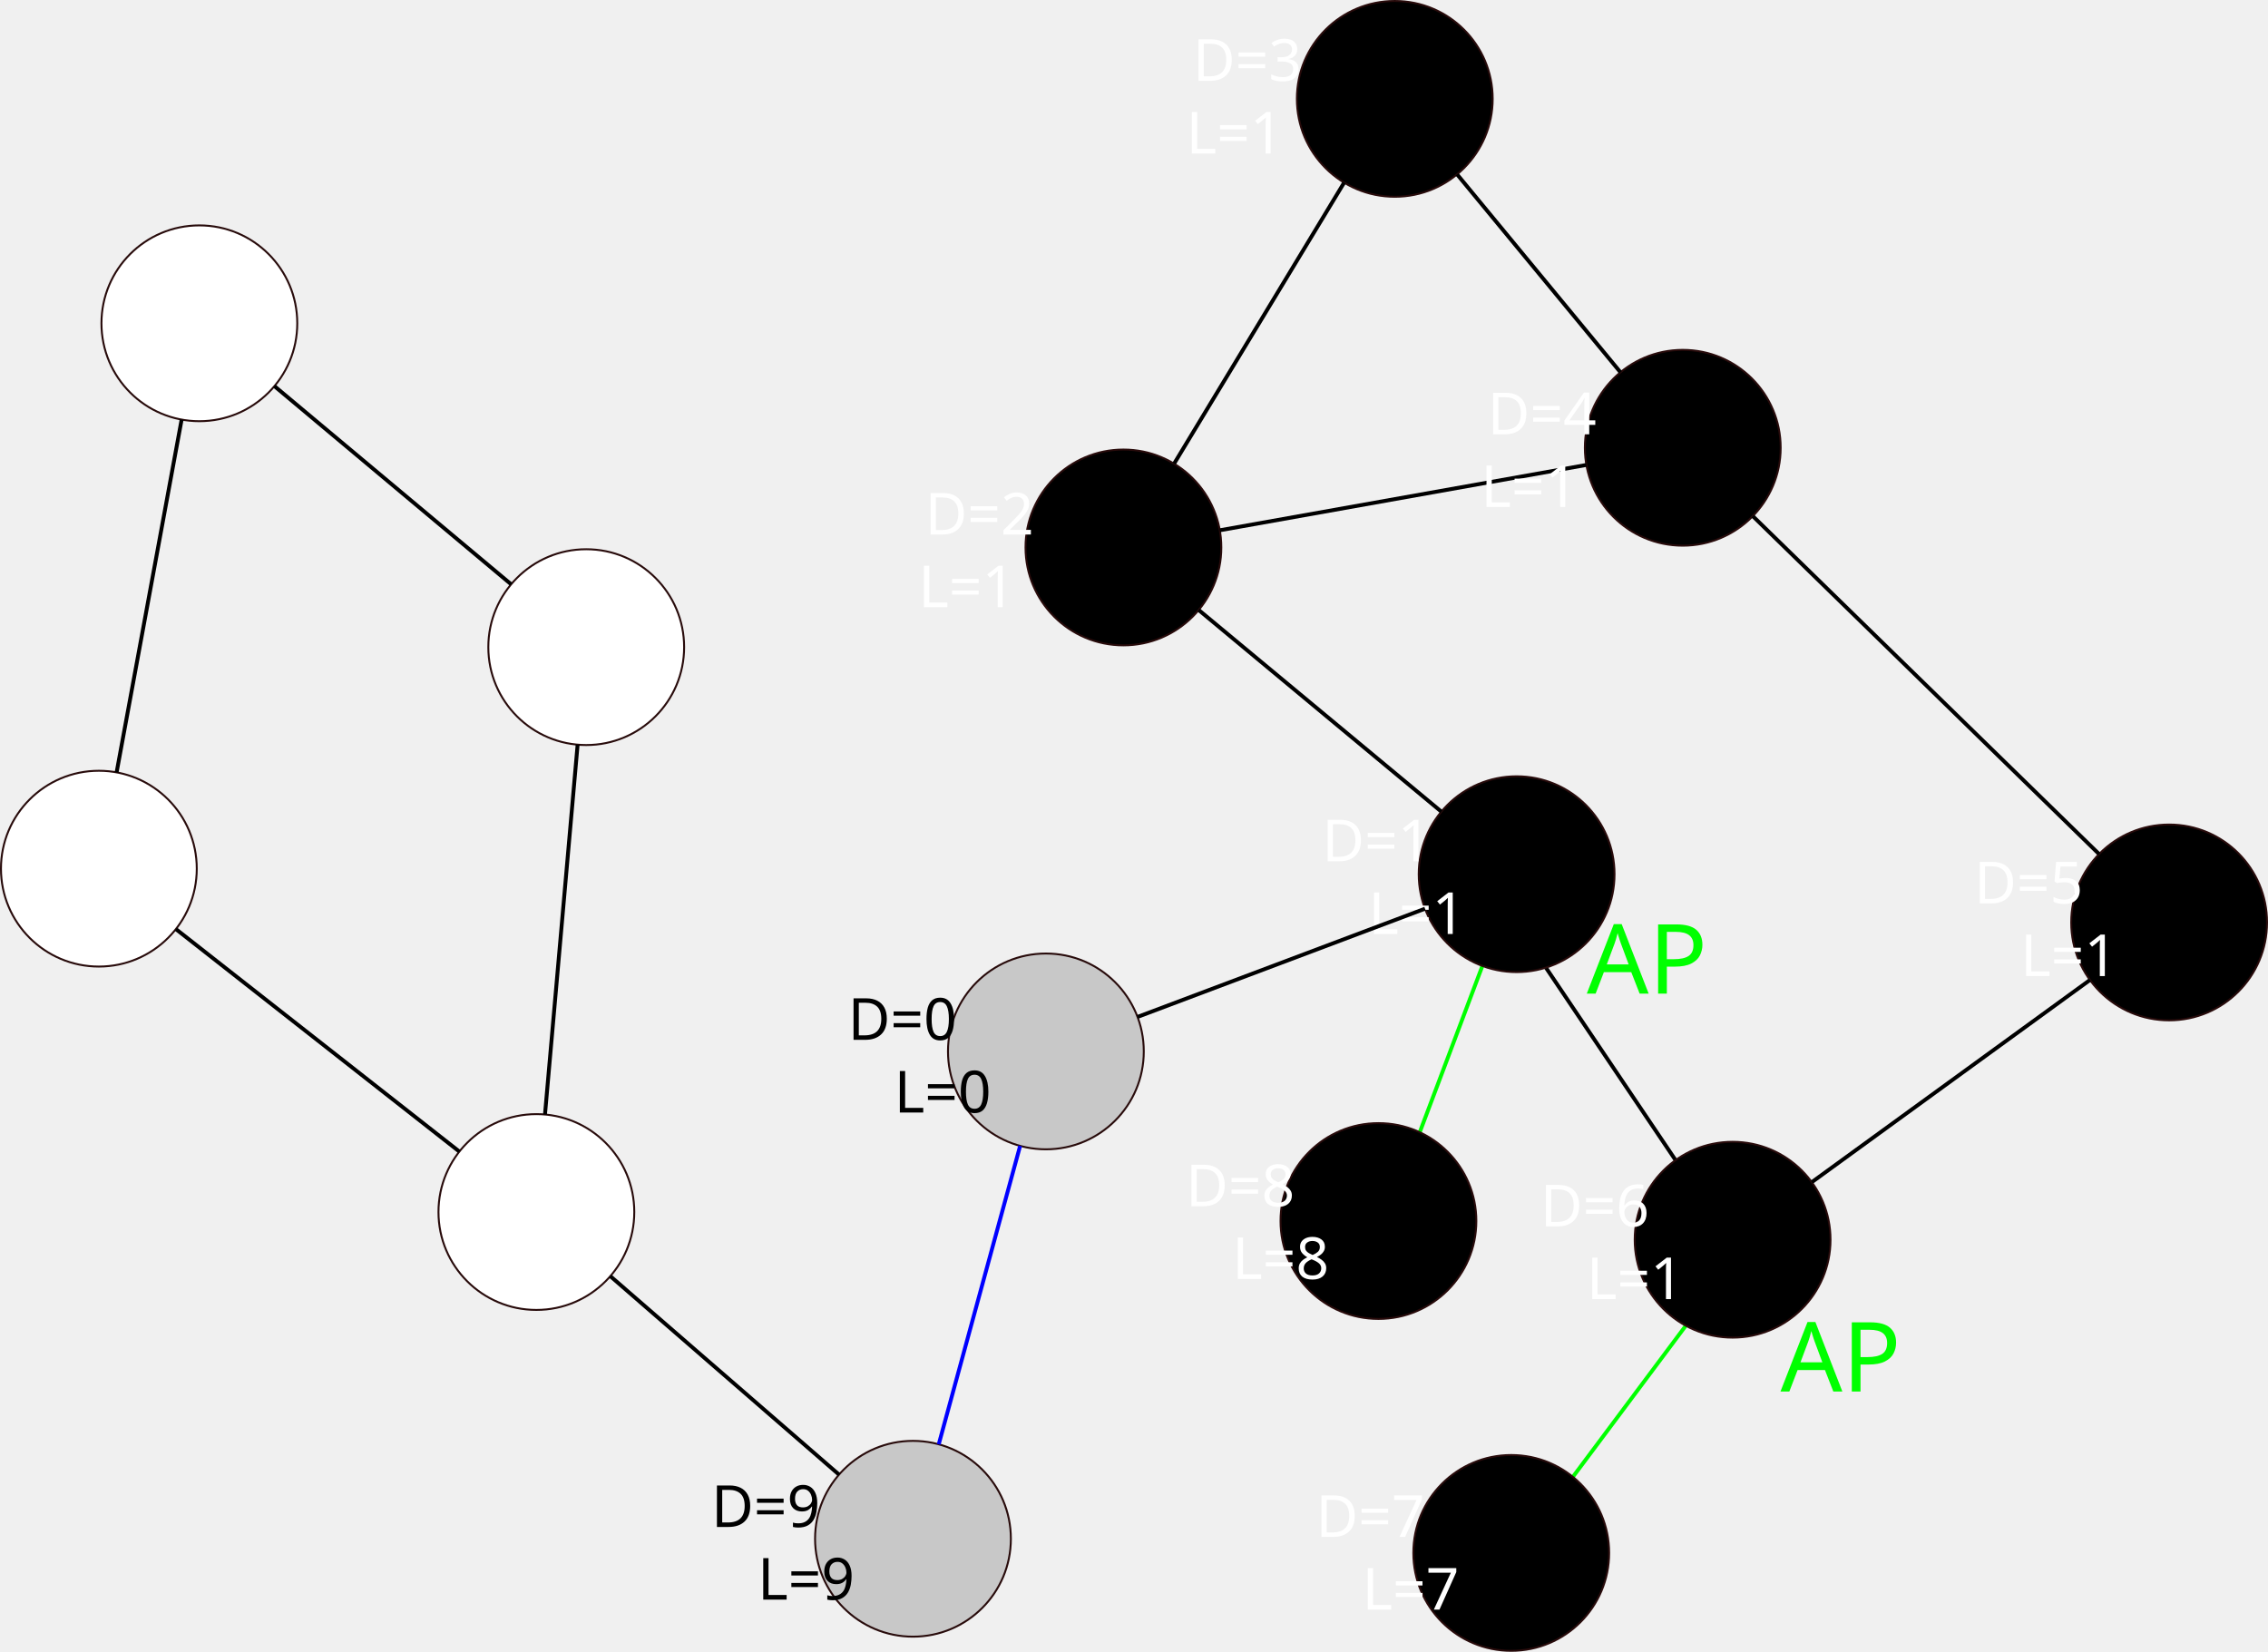
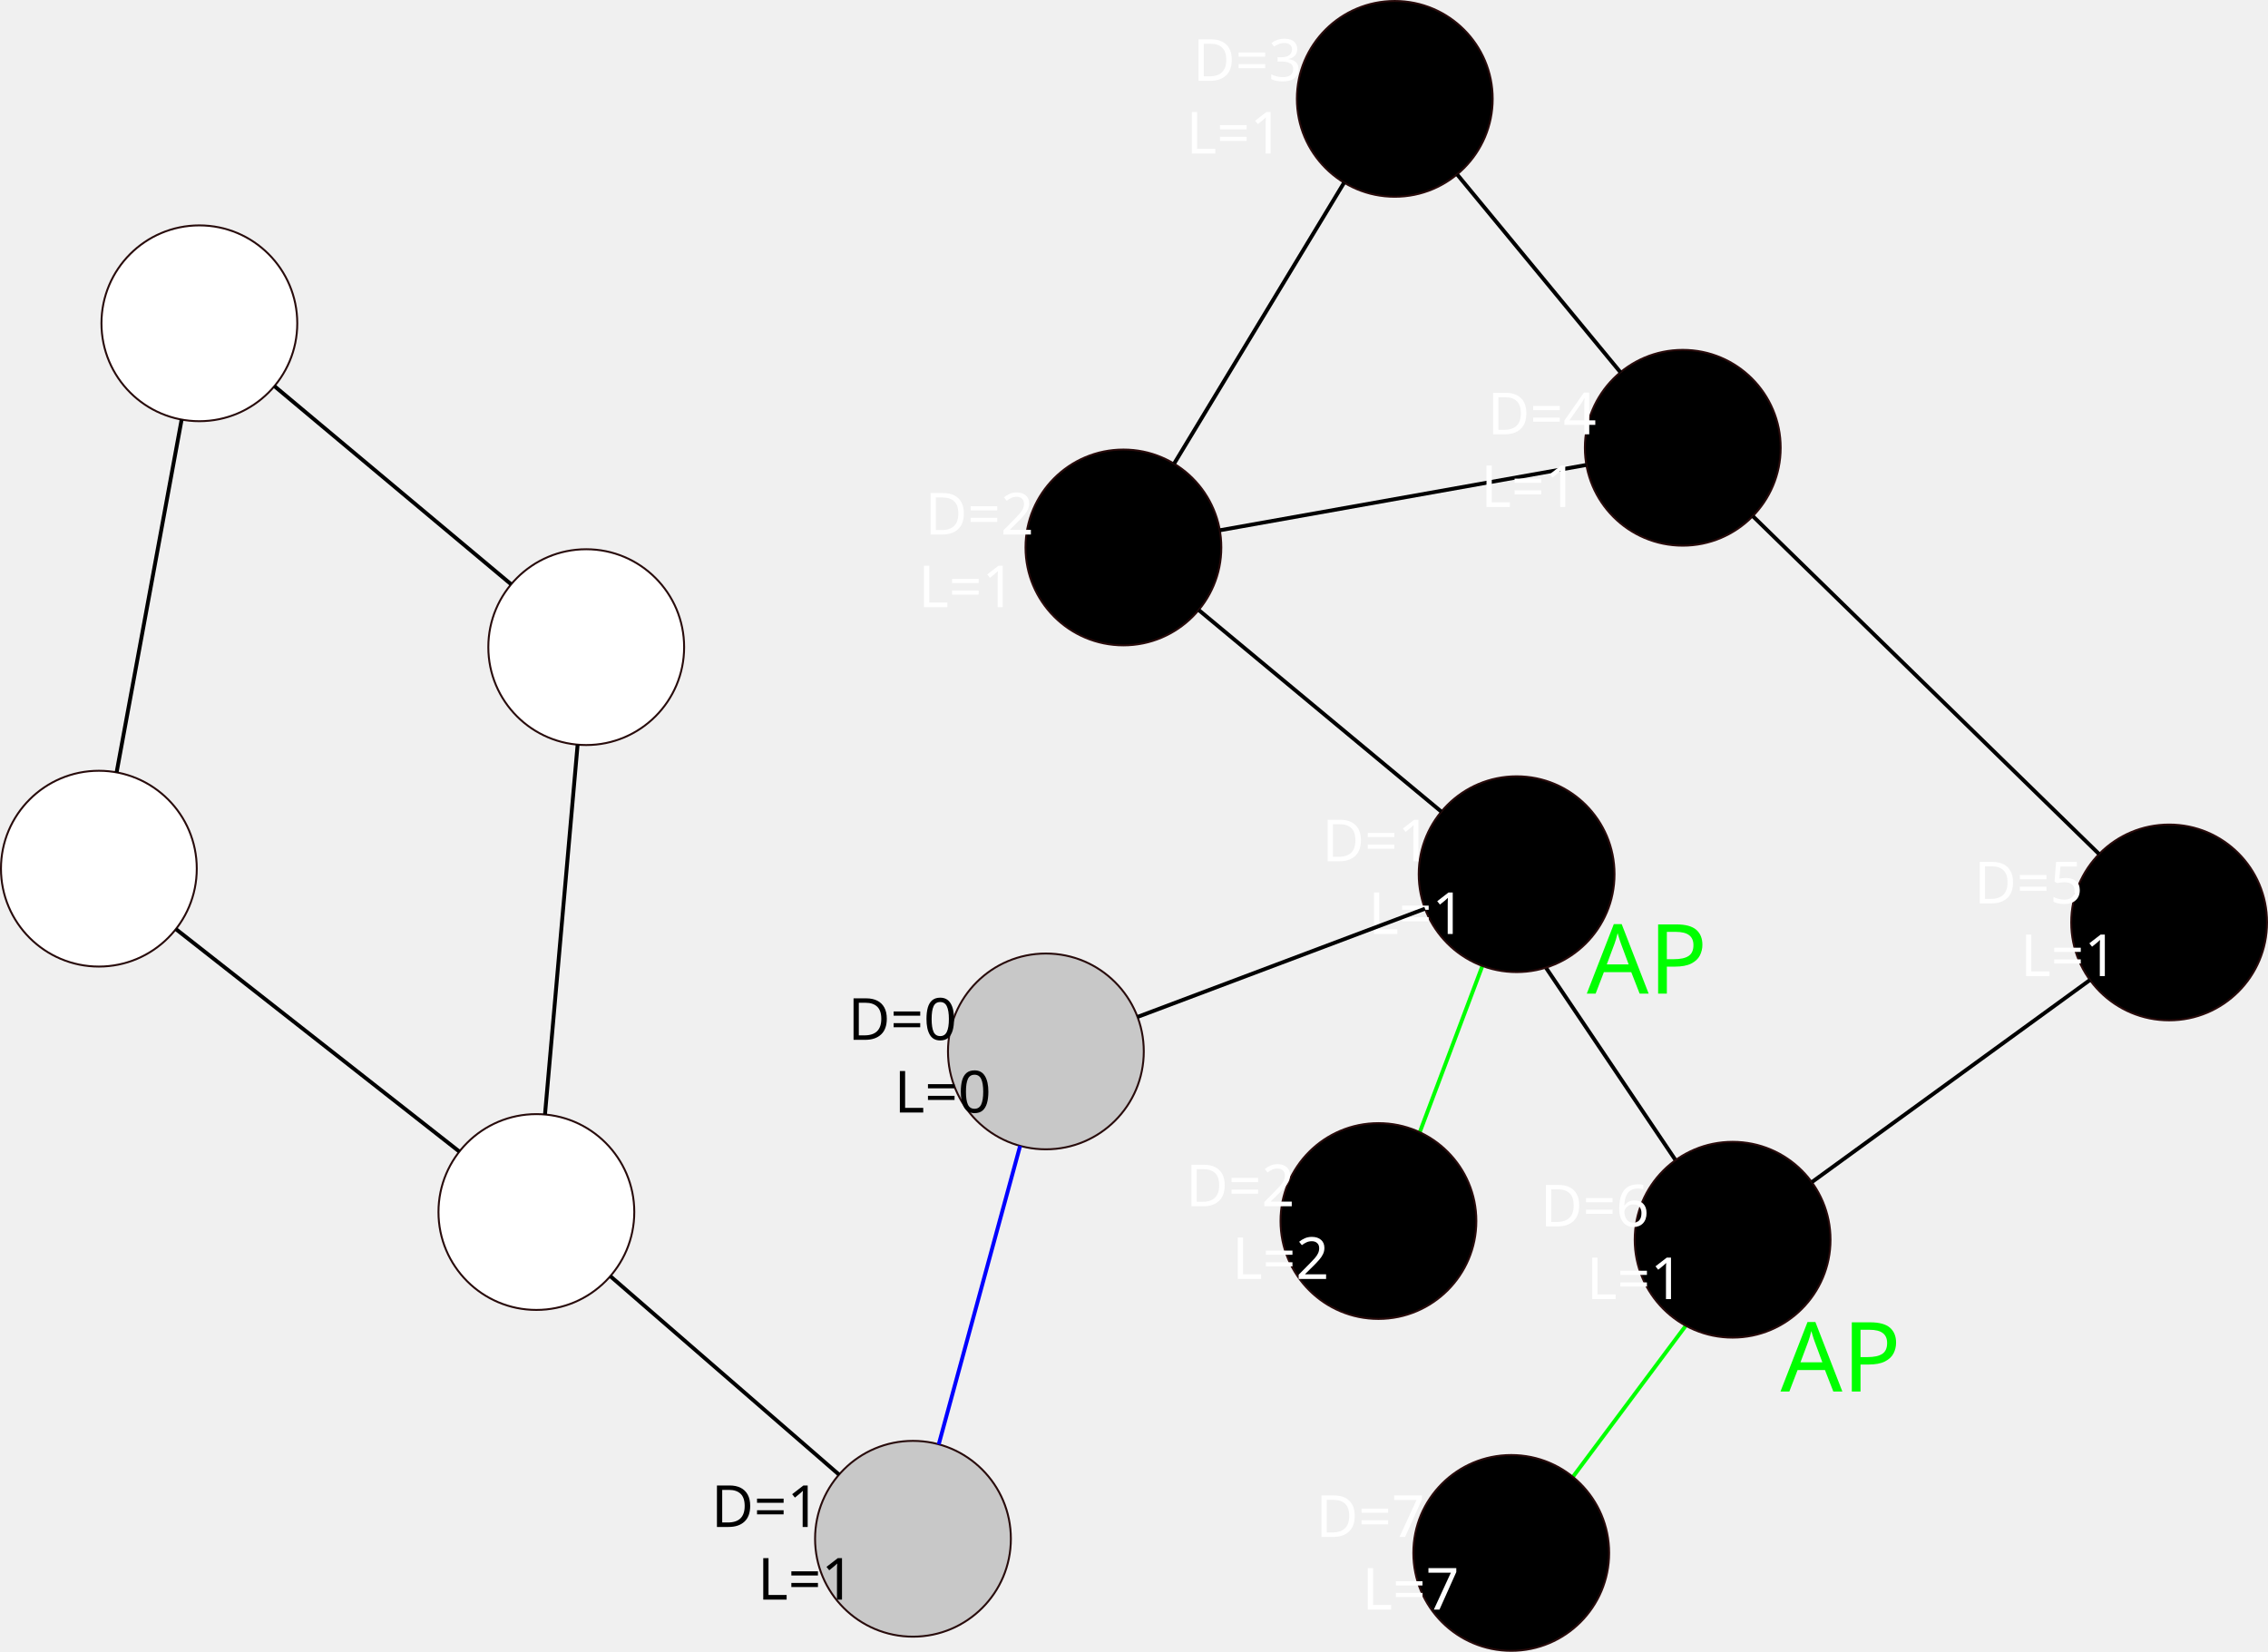
<svg xmlns="http://www.w3.org/2000/svg" width="585.037" height="426.087" id="svg2" version="1.0">
  <defs id="defs4">
    </defs>
  <g id="layer1" transform="translate(-68.7819,-91.14408)">
    <path style="fill:none;fill-opacity:0.75;fill-rule:evenodd;stroke:#00ff00;stroke-width:1px;stroke-linecap:butt;stroke-linejoin:miter;stroke-opacity:1" d="M 356.786,317.159 L 391.071,226.087" id="path2473" transform="translate(68.7819,91.14408)" />
    <path style="fill:none;fill-opacity:0.75;fill-rule:evenodd;stroke:#000000;stroke-width:1px;stroke-linecap:butt;stroke-linejoin:miter;stroke-opacity:1" d="M 451.538,316.971 L 518.208,415.966" id="path2425" />
    <path style="fill:none;fill-opacity:0.75;fill-rule:evenodd;stroke:#00ff00;stroke-width:1px;stroke-linecap:butt;stroke-linejoin:miter;stroke-opacity:1" d="M 457.599,494.758 L 517.198,414.956" id="path2433" />
    <path style="opacity:1;fill:#ffffff;fill-opacity:1;stroke:#280b0b;stroke-width:0.5;stroke-miterlimit:4;stroke-dasharray:none;stroke-opacity:1" id="path2383" d="m 145.462,174.54 a 25.254,25.254 0 0 1 -25.254,25.254 25.254,25.254 0 0 1 -25.254,-25.254 25.254,25.254 0 0 1 25.254,-25.254 25.254,25.254 0 0 1 25.254,25.254 z" />
    <path style="opacity:1;fill:#ffffff;fill-opacity:1;stroke:#280b0b;stroke-width:0.5;stroke-miterlimit:4;stroke-dasharray:none;stroke-opacity:1" id="path2385" d="m 145.462,174.54 a 25.254,25.254 0 0 1 -25.254,25.254 25.254,25.254 0 0 1 -25.254,-25.254 25.254,25.254 0 0 1 25.254,-25.254 25.254,25.254 0 0 1 25.254,25.254 z" transform="translate(-25.92244,140.6797)" />
    <path style="opacity:1;fill:#ffffff;fill-opacity:1;stroke:#280b0b;stroke-width:0.5;stroke-miterlimit:4;stroke-dasharray:none;stroke-opacity:1" id="path2389" d="m 145.462,174.54 a 25.254,25.254 0 0 1 -25.254,25.254 25.254,25.254 0 0 1 -25.254,-25.254 25.254,25.254 0 0 1 25.254,-25.254 25.254,25.254 0 0 1 25.254,25.254 z" transform="translate(99.79185,83.53684)" />
    <path style="opacity:1;fill:#ffffff;fill-opacity:1;stroke:#280b0b;stroke-width:0.5;stroke-miterlimit:4;stroke-dasharray:none;stroke-opacity:1" id="path2391" d="m 145.462,174.54 a 25.254,25.254 0 0 1 -25.254,25.254 25.254,25.254 0 0 1 -25.254,-25.254 25.254,25.254 0 0 1 25.254,-25.254 25.254,25.254 0 0 1 25.254,25.254 z" transform="translate(86.93471,229.2511)" />
    <path style="opacity:1;fill:#c8c8c8;fill-opacity:1;stroke:#280b0b;stroke-width:0.5;stroke-miterlimit:4;stroke-dasharray:none;stroke-opacity:1" id="path2393" d="m 145.462,174.54 a 25.254,25.254 0 0 1 -25.254,25.254 25.254,25.254 0 0 1 -25.254,-25.254 25.254,25.254 0 0 1 25.254,-25.254 25.254,25.254 0 0 1 25.254,25.254 z" transform="translate(184.0776,313.5368)" />
    <path style="opacity:1;fill:#c8c8c8;fill-opacity:1;stroke:#280b0b;stroke-width:0.5;stroke-miterlimit:4;stroke-dasharray:none;stroke-opacity:1" id="path2395" d="m 145.462,174.54 a 25.254,25.254 0 0 1 -25.254,25.254 25.254,25.254 0 0 1 -25.254,-25.254 25.254,25.254 0 0 1 25.254,-25.254 25.254,25.254 0 0 1 25.254,25.254 z" transform="translate(218.3633,187.8226)" />
    <path style="opacity:1;fill:#000000;fill-opacity:1;stroke:#280b0b;stroke-width:0.5;stroke-miterlimit:4;stroke-dasharray:none;stroke-opacity:1" id="path2397" d="m 145.462,174.54 a 25.254,25.254 0 0 1 -25.254,25.254 25.254,25.254 0 0 1 -25.254,-25.254 25.254,25.254 0 0 1 25.254,-25.254 25.254,25.254 0 0 1 25.254,25.254 z" transform="translate(238.3633,57.82255)" />
    <path style="opacity:1;fill:#000000;fill-opacity:1;stroke:#280b0b;stroke-width:0.5;stroke-miterlimit:4;stroke-dasharray:none;stroke-opacity:1" id="path2399" d="m 145.462,174.54 a 25.254,25.254 0 0 1 -25.254,25.254 25.254,25.254 0 0 1 -25.254,-25.254 25.254,25.254 0 0 1 25.254,-25.254 25.254,25.254 0 0 1 25.254,25.254 z" transform="translate(308.3633,-57.89173)" />
    <path style="opacity:1;fill:#000000;fill-opacity:1;stroke:#280b0b;stroke-width:0.5;stroke-miterlimit:4;stroke-dasharray:none;stroke-opacity:1" id="path2401" d="m 145.462,174.54 a 25.254,25.254 0 0 1 -25.254,25.254 25.254,25.254 0 0 1 -25.254,-25.254 25.254,25.254 0 0 1 25.254,-25.254 25.254,25.254 0 0 1 25.254,25.254 z" transform="translate(382.649,32.10827)" />
    <path style="opacity:1;fill:#000000;fill-opacity:1;stroke:#280b0b;stroke-width:0.5;stroke-miterlimit:4;stroke-dasharray:none;stroke-opacity:1" id="path2403" d="m 145.462,174.54 a 25.254,25.254 0 0 1 -25.254,25.254 25.254,25.254 0 0 1 -25.254,-25.254 25.254,25.254 0 0 1 25.254,-25.254 25.254,25.254 0 0 1 25.254,25.254 z" transform="translate(339.7919,142.1083)" />
    <path style="opacity:1;fill:#000000;fill-opacity:1;stroke:#280b0b;stroke-width:0.5;stroke-miterlimit:4;stroke-dasharray:none;stroke-opacity:1" id="path2405" d="m 145.462,174.54 a 25.254,25.254 0 0 1 -25.254,25.254 25.254,25.254 0 0 1 -25.254,-25.254 25.254,25.254 0 0 1 25.254,-25.254 25.254,25.254 0 0 1 25.254,25.254 z" transform="translate(395.5061,236.394)" />
    <path style="opacity:1;fill:#000000;fill-opacity:1;stroke:#280b0b;stroke-width:0.5;stroke-miterlimit:4;stroke-dasharray:none;stroke-opacity:1" id="path2429" d="m 145.462,174.54 a 25.254,25.254 0 0 1 -25.254,25.254 25.254,25.254 0 0 1 -25.254,-25.254 25.254,25.254 0 0 1 25.254,-25.254 25.254,25.254 0 0 1 25.254,25.254 z" transform="translate(508.1067,154.5533)" />
    <path style="opacity:1;fill:#000000;fill-opacity:1;stroke:#280b0b;stroke-width:0.5;stroke-miterlimit:4;stroke-dasharray:none;stroke-opacity:1" id="path2431" d="m 145.462,174.54 a 25.254,25.254 0 0 1 -25.254,25.254 25.254,25.254 0 0 1 -25.254,-25.254 25.254,25.254 0 0 1 25.254,-25.254 25.254,25.254 0 0 1 25.254,25.254 z" transform="translate(338.4011,317.1879)" />
    <path style="opacity:1;fill:#000000;fill-opacity:1;stroke:#280b0b;stroke-width:0.5;stroke-miterlimit:4;stroke-dasharray:none;stroke-opacity:1" id="path2469" d="m 145.462,174.54 a 25.254,25.254 0 0 1 -25.254,25.254 25.254,25.254 0 0 1 -25.254,-25.254 25.254,25.254 0 0 1 25.254,-25.254 25.254,25.254 0 0 1 25.254,25.254 z" transform="translate(304.1474,231.5749)" />
    <text xml:space="preserve" style="font-style:normal;font-weight:normal;font-size:40px;line-height:125%;font-family:sans-serif;letter-spacing:0px;word-spacing:0px;fill:#000000;fill-opacity:1;stroke:none;stroke-width:1px;stroke-linecap:butt;stroke-linejoin:miter;stroke-opacity:1" x="337.959" y="359.374" id="text4158">
      <tspan id="tspan4160" x="337.959" y="359.374" style="font-size:15px;text-align:center;text-anchor:middle">D=0</tspan>
      <tspan x="337.959" y="378.124" id="tspan4162" style="font-size:15px;text-align:center;text-anchor:middle">L=0</tspan>
    </text>
    <text xml:space="preserve" style="font-style:normal;font-weight:normal;font-size:40px;line-height:125%;font-family:sans-serif;letter-spacing:0px;word-spacing:0px;fill:#ffffff;fill-opacity:1;stroke:none;stroke-width:1px;stroke-linecap:butt;stroke-linejoin:miter;stroke-opacity:1;" x="460.262" y="313.317" id="text4158-7">
      <tspan id="tspan4160-0" x="460.262" y="313.317" style="font-size:15px;text-align:center;text-anchor:middle;fill:#ffffff;fill-opacity:1;">D=1</tspan>
      <tspan x="460.262" y="332.067" id="tspan4162-3" style="font-size:15px;text-align:center;text-anchor:middle;fill:#ffffff;fill-opacity:1;">L=1</tspan>
    </text>
    <path style="fill:none;fill-rule:evenodd;stroke:#000000;stroke-width:1px;stroke-linecap:butt;stroke-linejoin:miter;stroke-opacity:1" d="m 362.205,353.465 74.161,-27.919" id="path4185" />
    <path style="fill:none;fill-rule:evenodd;stroke:#000000;stroke-width:1px;stroke-linecap:butt;stroke-linejoin:miter;stroke-opacity:1" d="M 440.577,300.508 377.994,248.502" id="path4187" />
    <path style="fill:none;fill-rule:evenodd;stroke:#000000;stroke-width:1px;stroke-linecap:butt;stroke-linejoin:miter;stroke-opacity:1" d="m 383.433,227.931 94.562,-16.853" id="path4189" />
    <path style="fill:none;fill-rule:evenodd;stroke:#000000;stroke-width:1px;stroke-linecap:butt;stroke-linejoin:miter;stroke-opacity:1" d="m 371.643,210.755 43.858,-72.5" id="path4191" />
    <path style="fill:none;fill-rule:evenodd;stroke:#000000;stroke-width:1px;stroke-linecap:butt;stroke-linejoin:miter;stroke-opacity:1" d="m 444.647,136.124 42.135,51.048" id="path4193" />
    <path style="fill:none;fill-rule:evenodd;stroke:#000000;stroke-width:1px;stroke-linecap:butt;stroke-linejoin:miter;stroke-opacity:1" d="m 520.93,224.287 89.312,87.167" id="path4195" />
    <path style="fill:none;fill-rule:evenodd;stroke:#000000;stroke-width:1px;stroke-linecap:butt;stroke-linejoin:miter;stroke-opacity:1" d="m 536.142,396.086 71.745,-52.146" id="path4197" />
    <path style="fill:none;fill-rule:evenodd;stroke:#0000ff;stroke-width:1px;stroke-linecap:butt;stroke-linejoin:miter;stroke-opacity:1" d="m 331.927,386.726 -20.996,76.987" id="path4199" />
    <path style="fill:none;fill-rule:evenodd;stroke:#000000;stroke-width:1px;stroke-linecap:butt;stroke-linejoin:miter;stroke-opacity:1" d="m 226.217,420.341 58.994,51.186" id="path4201" />
    <path style="fill:none;fill-rule:evenodd;stroke:#000000;stroke-width:1px;stroke-linecap:butt;stroke-linejoin:miter;stroke-opacity:1" d="m 114.152,330.81 73.125,57.389" id="path4203" />
    <path style="fill:none;fill-rule:evenodd;stroke:#000000;stroke-width:1px;stroke-linecap:butt;stroke-linejoin:miter;stroke-opacity:1" d="M 115.632,199.375 98.862,290.384" id="path4205" />
    <path style="fill:none;fill-rule:evenodd;stroke:#000000;stroke-width:1px;stroke-linecap:butt;stroke-linejoin:miter;stroke-opacity:1" d="m 139.572,190.75 61.063,51.117" id="path4207" />
    <path style="fill:none;fill-rule:evenodd;stroke:#000000;stroke-width:1px;stroke-linecap:butt;stroke-linejoin:miter;stroke-opacity:1" d="m 217.78,283.232 -8.418,95.403" id="path4209" />
    <text xml:space="preserve" style="font-style:normal;font-weight:normal;font-size:40px;line-height:125%;font-family:sans-serif;letter-spacing:0px;word-spacing:0px;fill:#ffffff;fill-opacity:1;stroke:none;stroke-width:1px;stroke-linecap:butt;stroke-linejoin:miter;stroke-opacity:1;" x="357.833" y="229.031" id="text4158-1">
      <tspan id="tspan4160-08" x="357.833" y="229.031" style="font-size:15px;text-align:center;text-anchor:middle;fill:#ffffff;fill-opacity:1;">D=2</tspan>
      <tspan x="357.833" y="247.781" id="tspan4162-2" style="font-size:15px;text-align:center;text-anchor:middle;fill:#ffffff;fill-opacity:1;">L=<tspan style="fill:#ffffff;fill-opacity:1;" id="tspan4399">1</tspan>
      </tspan>
    </text>
    <text xml:space="preserve" style="font-style:normal;font-weight:normal;font-size:40px;line-height:125%;font-family:sans-serif;letter-spacing:0px;word-spacing:0px;fill:#ffffff;fill-opacity:1;stroke:none;stroke-width:1px;stroke-linecap:butt;stroke-linejoin:miter;stroke-opacity:1;" x="426.943" y="111.994" id="text4158-1-9">
      <tspan id="tspan4160-08-7" x="426.943" y="111.994" style="font-size:15px;text-align:center;text-anchor:middle;fill:#ffffff;fill-opacity:1;">D=3</tspan>
      <tspan x="426.943" y="130.744" id="tspan4162-2-0" style="font-size:15px;text-align:center;text-anchor:middle;fill:#ffffff;fill-opacity:1;">L=<tspan style="fill:#ffffff;fill-opacity:1;" id="tspan4397">1</tspan>
      </tspan>
    </text>
    <text xml:space="preserve" style="font-style:normal;font-weight:normal;font-size:40px;line-height:125%;font-family:sans-serif;letter-spacing:0px;word-spacing:0px;fill:#ffffff;fill-opacity:1;stroke:none;stroke-width:1px;stroke-linecap:butt;stroke-linejoin:miter;stroke-opacity:1;" x="502.936" y="203.174" id="text4158-1-9-0">
      <tspan id="tspan4160-08-7-1" x="502.936" y="203.174" style="font-size:15px;text-align:center;text-anchor:middle;fill:#ffffff;fill-opacity:1;">D=4</tspan>
      <tspan x="502.936" y="221.924" id="tspan4162-2-0-0" style="font-size:15px;text-align:center;text-anchor:middle;fill:#ffffff;fill-opacity:1;">L=1<tspan style="fill:#ffffff;fill-opacity:1;" id="tspan4395" />
      </tspan>
    </text>
    <text xml:space="preserve" style="font-style:normal;font-weight:normal;font-size:40px;line-height:125%;font-family:sans-serif;letter-spacing:0px;word-spacing:0px;fill:#ffffff;fill-opacity:1;stroke:none;stroke-width:1px;stroke-linecap:butt;stroke-linejoin:miter;stroke-opacity:1;" x="628.471" y="324.181" id="text4158-1-9-0-0">
      <tspan id="tspan4160-08-7-1-0" x="628.471" y="324.181" style="font-size:15px;text-align:center;text-anchor:middle;fill:#ffffff;fill-opacity:1;">D=5</tspan>
      <tspan x="628.471" y="342.931" id="tspan4162-2-0-0-1" style="font-size:15px;text-align:center;text-anchor:middle;fill:#ffffff;fill-opacity:1;">L=1</tspan>
    </text>
    <text xml:space="preserve" style="font-style:normal;font-weight:normal;font-size:40px;line-height:125%;font-family:sans-serif;letter-spacing:0px;word-spacing:0px;fill:#ffffff;fill-opacity:1;stroke:none;stroke-width:1px;stroke-linecap:butt;stroke-linejoin:miter;stroke-opacity:1;" x="516.562" y="407.503" id="text4158-1-9-0-0-9">
      <tspan id="tspan4160-08-7-1-0-5" x="516.562" y="407.503" style="font-size:15px;text-align:center;text-anchor:middle;fill:#ffffff;fill-opacity:1;">D=6</tspan>
      <tspan x="516.562" y="426.253" id="tspan4162-2-0-0-1-6" style="font-size:15px;text-align:center;text-anchor:middle;fill:#ffffff;fill-opacity:1;">L=1</tspan>
    </text>
    <text xml:space="preserve" style="font-style:normal;font-weight:normal;font-size:40px;line-height:125%;font-family:sans-serif;letter-spacing:0px;word-spacing:0px;fill:#ffffff;fill-opacity:1;stroke:none;stroke-width:1px;stroke-linecap:butt;stroke-linejoin:miter;stroke-opacity:1;" x="458.665" y="487.602" id="text4158-1-9-0-0-9-9">
      <tspan id="tspan4160-08-7-1-0-5-9" x="458.665" y="487.602" style="font-size:15px;text-align:center;text-anchor:middle;fill:#ffffff;fill-opacity:1;">D=7</tspan>
      <tspan x="458.665" y="506.352" id="tspan4162-2-0-0-1-6-5" style="font-size:15px;text-align:center;text-anchor:middle;fill:#ffffff;fill-opacity:1;">L=7</tspan>
    </text>
    <text xml:space="preserve" style="font-style:normal;font-weight:normal;font-size:40px;line-height:125%;font-family:sans-serif;letter-spacing:0px;word-spacing:0px;fill:#000000;fill-opacity:1;stroke:none;stroke-width:1px;stroke-linecap:butt;stroke-linejoin:miter;stroke-opacity:1" x="528.068" y="450.088" id="text4371">
      <tspan id="tspan4373" x="528.068" y="450.088" style="font-size:25px;fill:#00ff00;fill-opacity:1">AP</tspan>
    </text>
-     <text xml:space="preserve" style="font-style:normal;font-weight:normal;font-size:40px;line-height:125%;font-family:sans-serif;letter-spacing:0px;word-spacing:0px;fill:#ffffff;fill-opacity:1;stroke:none;stroke-width:1px;stroke-linecap:butt;stroke-linejoin:miter;stroke-opacity:1;" x="425.123" y="402.308" id="text4158-7-0">
-       <tspan id="tspan4160-0-9" x="425.123" y="402.308" style="font-size:15px;text-align:center;text-anchor:middle;fill:#ffffff;fill-opacity:1;">D=8</tspan>
-       <tspan x="425.123" y="421.058" id="tspan4162-3-1" style="font-size:15px;text-align:center;text-anchor:middle;fill:#ffffff;fill-opacity:1;">L=8</tspan>
+     <text xml:space="preserve" style="font-style:normal;font-weight:normal;font-size:40px;line-height:125%;font-family:sans-serif;letter-spacing:0px;word-spacing:0px;fill:#ffffff;fill-opacity:1;stroke:none;stroke-width:1px;stroke-linecap:butt;stroke-linejoin:miter;stroke-opacity:1" x="425.123" y="402.308" id="text4158-7-0">
+       <tspan id="tspan4160-0-9" x="425.123" y="402.308" style="font-size:15px;text-align:center;text-anchor:middle;fill:#ffffff;fill-opacity:1">D=2</tspan>
+       <tspan x="425.123" y="421.058" id="tspan4162-3-1" style="font-size:15px;text-align:center;text-anchor:middle;fill:#ffffff;fill-opacity:1">L=2</tspan>
    </text>
    <text xml:space="preserve" style="font-style:normal;font-weight:normal;font-size:40px;line-height:125%;font-family:sans-serif;letter-spacing:0px;word-spacing:0px;fill:#000000;fill-opacity:1;stroke:none;stroke-width:1px;stroke-linecap:butt;stroke-linejoin:miter;stroke-opacity:1" x="478.1" y="347.446" id="text4371-3">
      <tspan id="tspan4373-6" x="478.1" y="347.446" style="font-size:25px;fill:#00ff00;fill-opacity:1">AP</tspan>
    </text>
    <text xml:space="preserve" style="font-style:normal;font-weight:normal;font-size:40px;line-height:125%;font-family:sans-serif;letter-spacing:0px;word-spacing:0px;fill:#000000;fill-opacity:1;stroke:none;stroke-width:1px;stroke-linecap:butt;stroke-linejoin:miter;stroke-opacity:1" x="302.721" y="485.032" id="text4158-6">
-       <tspan id="tspan4160-3" x="302.721" y="485.032" style="font-size:15px;text-align:center;text-anchor:middle">D=9</tspan>
-       <tspan x="302.721" y="503.782" id="tspan4162-26" style="font-size:15px;text-align:center;text-anchor:middle">L=9</tspan>
+       <tspan id="tspan4160-3" x="302.721" y="485.032" style="font-size:15px;text-align:center;text-anchor:middle">D=1</tspan>
+       <tspan x="302.721" y="503.782" id="tspan4162-26" style="font-size:15px;text-align:center;text-anchor:middle">L=1</tspan>
    </text>
  </g>
</svg>
